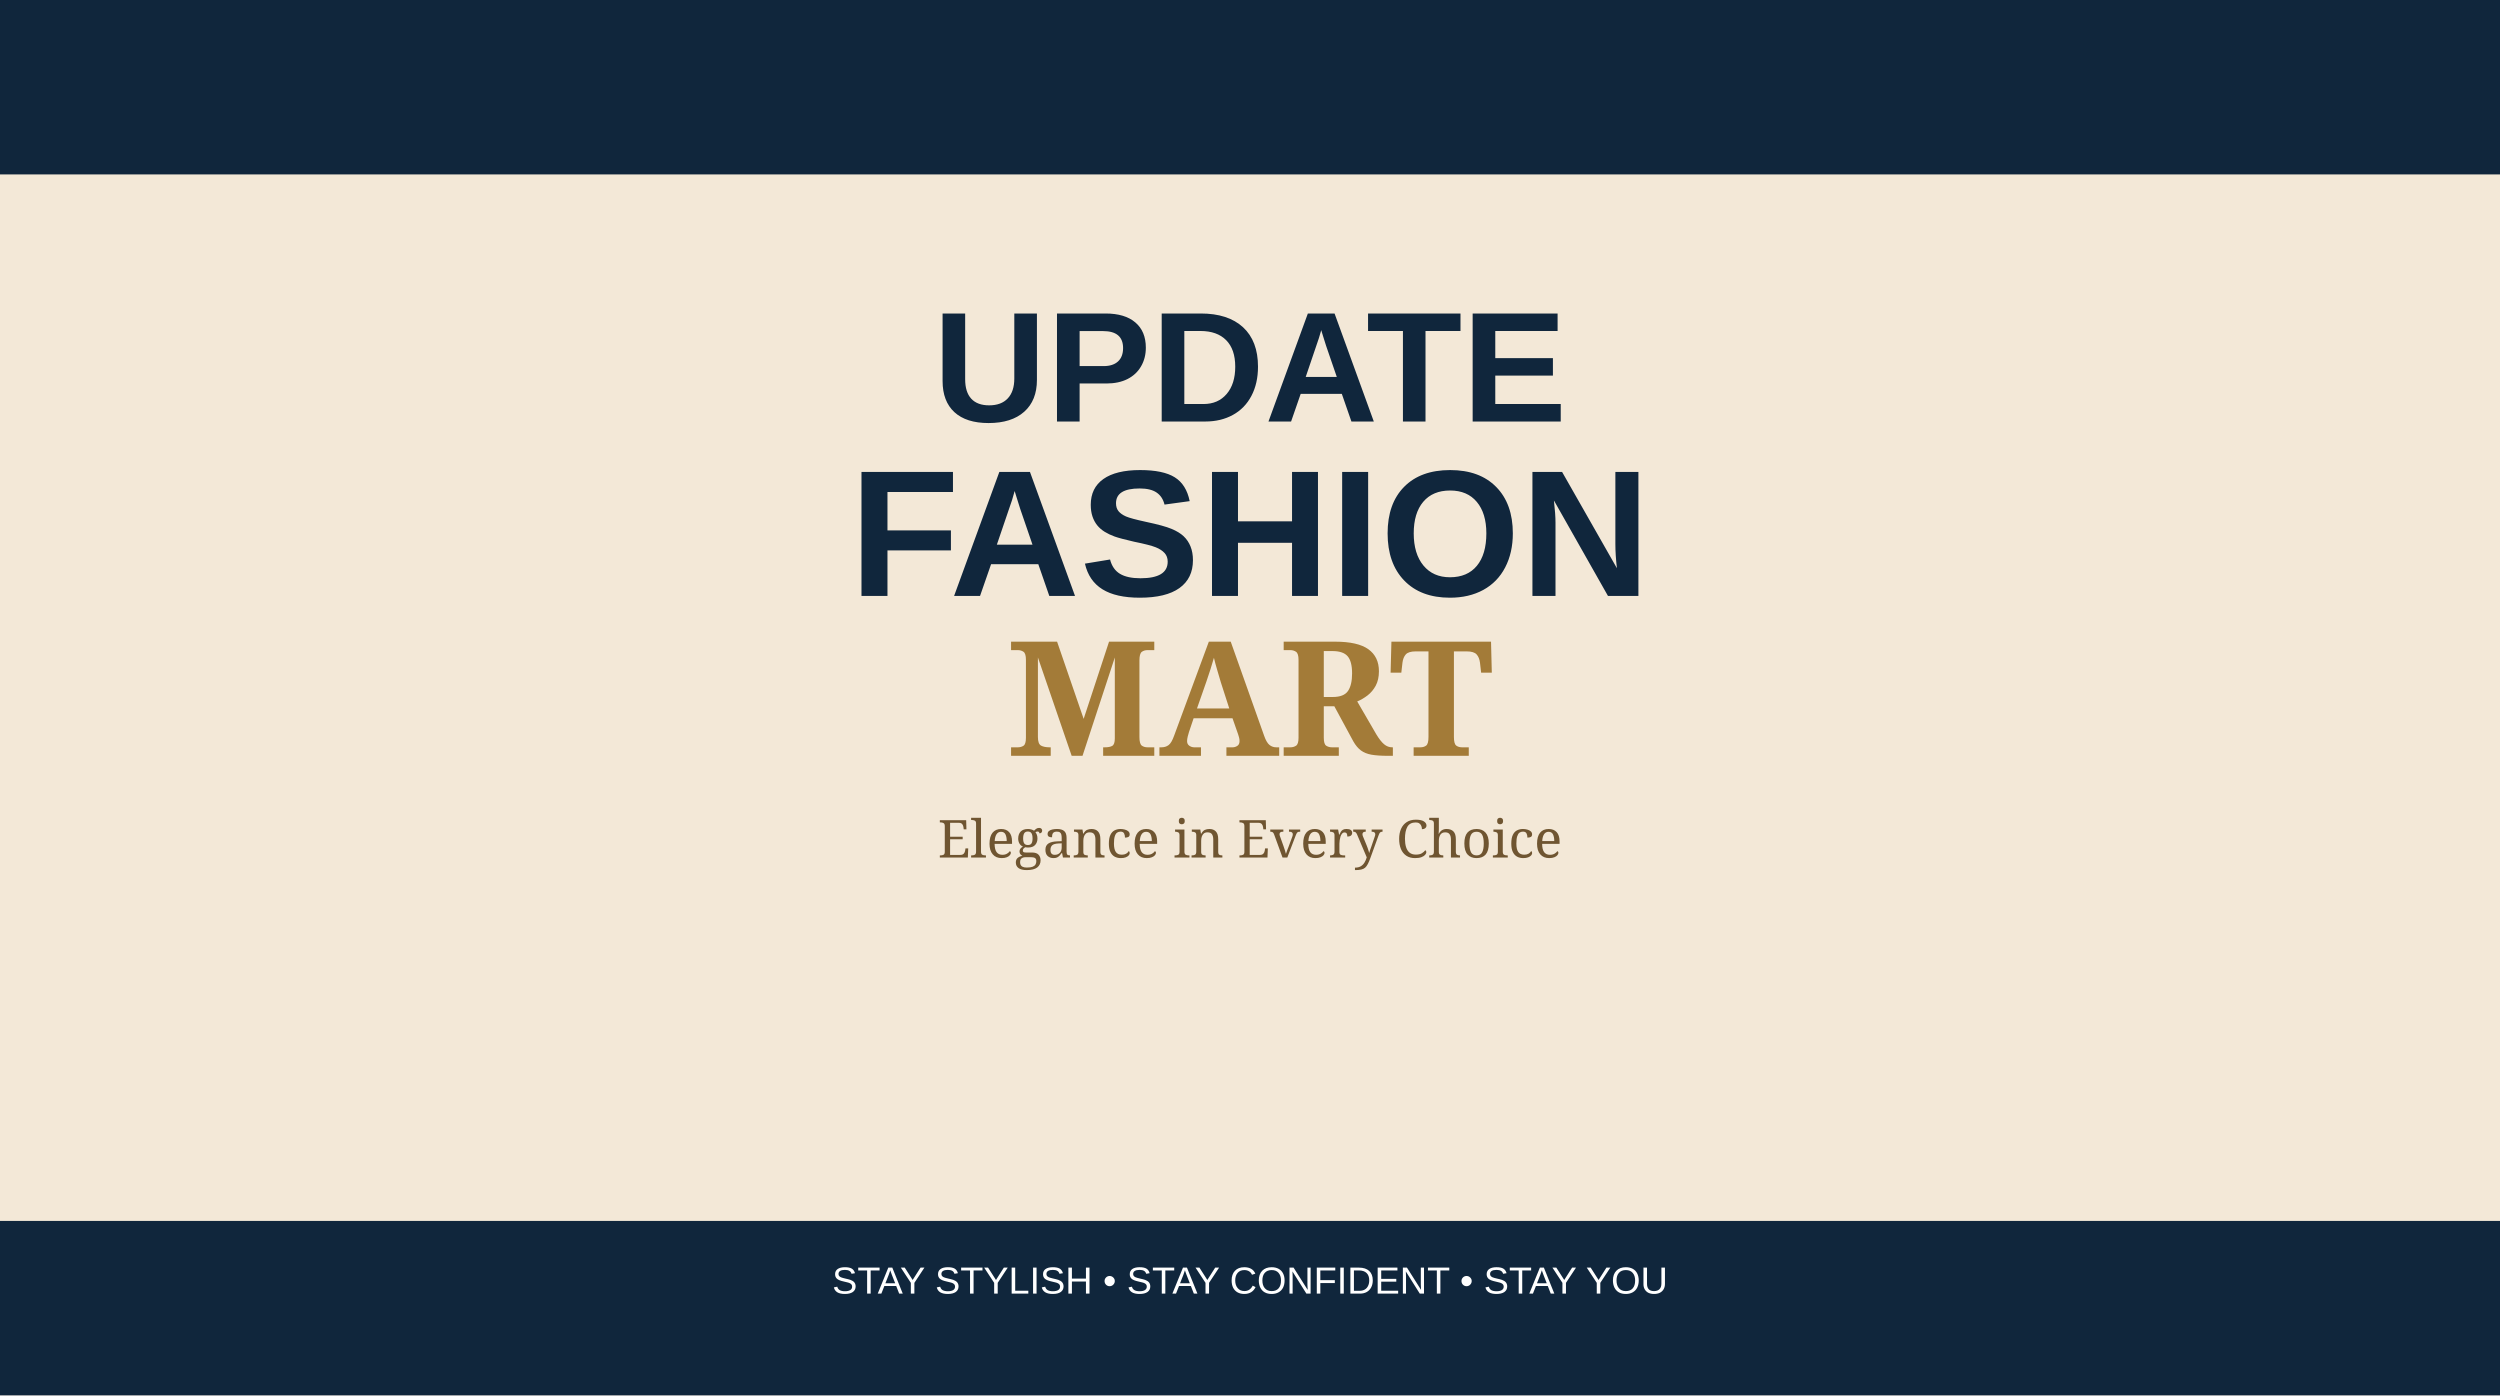
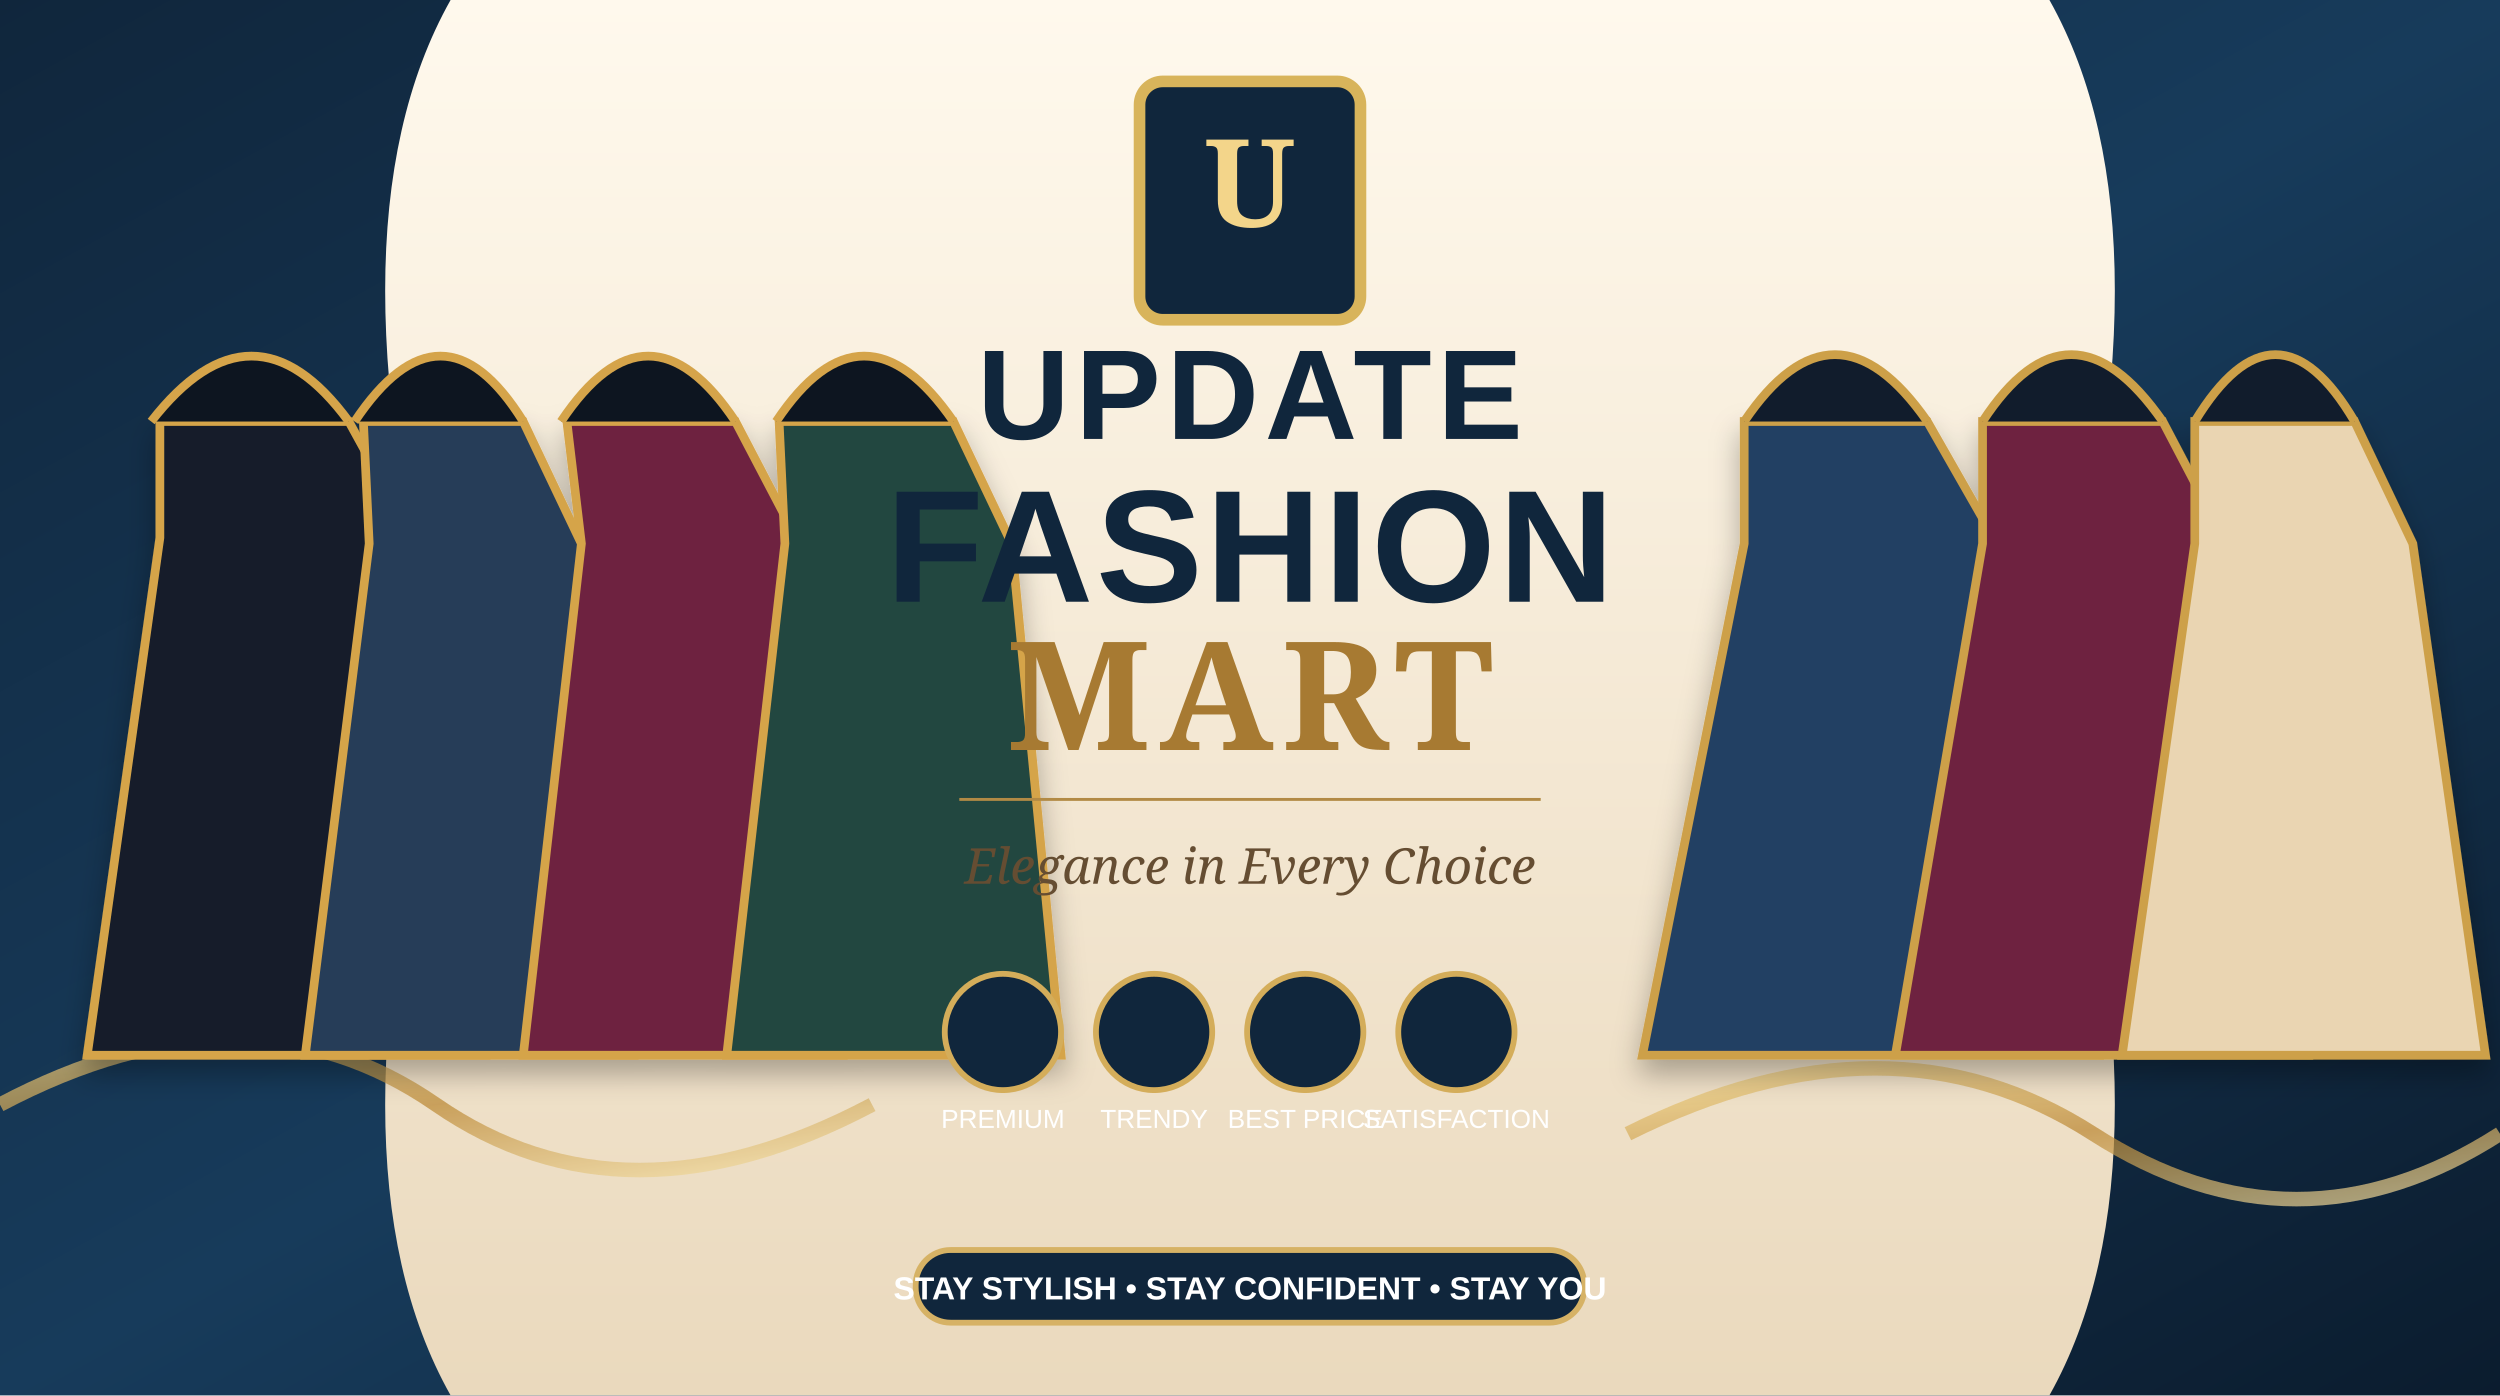
<svg xmlns="http://www.w3.org/2000/svg" viewBox="0 0 860 480">
-   <rect width="860" height="480" fill="#f3e8d7" />
-   <rect width="860" height="60" fill="#10263c" />
-   <rect y="420" width="860" height="60" fill="#10263c" />
-   <text x="430" y="145" text-anchor="middle" font-family="Arial" font-size="54" font-weight="900" fill="#10263c">UPDATE</text>
-   <text x="430" y="205" text-anchor="middle" font-family="Arial" font-size="62" font-weight="900" fill="#10263c">FASHION</text>
-   <text x="430" y="260" text-anchor="middle" font-family="Georgia" font-size="55" font-weight="700" fill="#a37b38">MART</text>
-   <text x="430" y="295" text-anchor="middle" font-family="Georgia" font-size="18" fill="#6f5531">Elegance in Every Choice</text>
-   <text x="430" y="445" text-anchor="middle" font-family="Arial" font-size="13" fill="#fff">STAY STYLISH • STAY CONFIDENT • STAY YOU</text>
+   <defs>
+     <linearGradient id="bg" x1="0" y1="0" x2="1" y2="1">
+       <stop stop-color="#10263c" />
+       <stop offset=".5" stop-color="#173b5b" />
+       <stop offset="1" stop-color="#0b1c2e" />
+     </linearGradient>
+     <linearGradient id="cream" x1="0" y1="0" x2="0" y2="1">
+       <stop stop-color="#fff9ed" />
+       <stop offset="1" stop-color="#ead9bd" />
+     </linearGradient>
+     <linearGradient id="gold" x1="0" y1="0" x2="1" y2="1">
+       <stop stop-color="#f5d889" />
+       <stop offset=".5" stop-color="#b9852f" />
+       <stop offset="1" stop-color="#f6e3a7" />
+     </linearGradient>
+     <filter id="shadow">
+       <feDropShadow dx="0" dy="5" stdDeviation="5" flood-opacity=".3" />
+     </filter>
+   </defs>
+   <rect width="860" height="480" fill="url(#bg)" />
+   <path d="M155 0H705Q750 80 705 240Q750 400 705 480H155Q110 400 155 240Q110 80 155 0Z" fill="url(#cream)" />
+   <path d="M0 380Q85 335 150 380T300 380" fill="none" stroke="url(#gold)" stroke-width="5" opacity=".7" />
+   <path d="M560 390Q650 345 720 390T860 390" fill="none" stroke="url(#gold)" stroke-width="5" opacity=".7" />
+   <g filter="url(#shadow)">
+     <path d="M55 145h65l22 40 25 178H30l25-178z" fill="#121b29" stroke="#d5a44a" stroke-width="3" />
+     <path d="M125 145h55l20 42 18 176H105l22-176z" fill="#263d58" stroke="#d5a44a" stroke-width="3" />
+     <path d="M195 145h58l22 42 15 176H180l20-176z" fill="#6e2340" stroke="#d5a44a" stroke-width="3" />
+     <path d="M268 145h60l20 42 17 176H250l20-176z" fill="#23463f" stroke="#d5a44a" stroke-width="3" />
+   </g>
+   <path d="M52 145q35-45 68 0M122 145q30-45 58 0M193 145q30-45 60 0M267 145q30-45 61 0" fill="#0d1520" stroke="#d5a44a" stroke-width="3" />
+   <g filter="url(#shadow)">
+     <path d="M600 145h63l24 42 35 176H565l35-176z" fill="#243f63" stroke="#cda048" stroke-width="3" />
+     <path d="M682 145h62l22 42 28 176H652l30-176z" fill="#6e2340" stroke="#cda048" stroke-width="3" />
+     <path d="M755 145h55l20 42 25 176H730l25-176z" fill="#ead5b2" stroke="#cda048" stroke-width="3" />
+   </g>
+   <path d="M600 145q31-46 63 0M682 145q30-46 62 0M755 145q28-46 55 0" fill="#111c2c" stroke="#cda048" stroke-width="3" />
+   <rect x="392" y="28" width="76" height="82" rx="8" fill="#10263c" stroke="#d8b45b" stroke-width="4" />
+   <text x="430" y="78" text-anchor="middle" font-family="Georgia" font-size="42" font-weight="700" fill="#f3d58a">U</text>
+   <text x="430" y="151" text-anchor="middle" font-family="Arial" font-size="44" font-weight="900" letter-spacing="2" fill="#10263c">UPDATE</text>
+   <text x="430" y="207" text-anchor="middle" font-family="Arial" font-size="55" font-weight="900" letter-spacing="1" fill="#10263c">FASHION</text>
+   <text x="430" y="258" text-anchor="middle" font-family="Georgia" font-size="52" font-weight="700" letter-spacing="3" fill="#a77a32">MART</text>
+   <path d="M330 275H530" stroke="#b28a45" />
+   <text x="430" y="304" text-anchor="middle" font-family="Georgia" font-size="17" font-style="italic" fill="#654d32">Elegance in Every Choice</text>
+   <g fill="#10263c" stroke="#d4ad5a" stroke-width="2">
+     <circle cx="345" cy="355" r="20" />
+     <circle cx="397" cy="355" r="20" />
+     <circle cx="449" cy="355" r="20" />
+     <circle cx="501" cy="355" r="20" />
+   </g>
+   <g fill="#fff" font-family="Arial" font-size="9" text-anchor="middle">
+     <text x="345" y="388">PREMIUM</text>
+     <text x="397" y="388">TRENDY</text>
+     <text x="449" y="388">BEST PRICE</text>
+     <text x="501" y="388">SATISFACTION</text>
+   </g>
+   <rect x="315" y="430" width="230" height="25" rx="12" fill="#10263c" stroke="#d6b265" stroke-width="2" />
+   <text x="430" y="447" text-anchor="middle" font-family="Arial" font-size="11" font-weight="700" fill="#fff">STAY STYLISH • STAY CONFIDENT • STAY YOU</text>
</svg>
